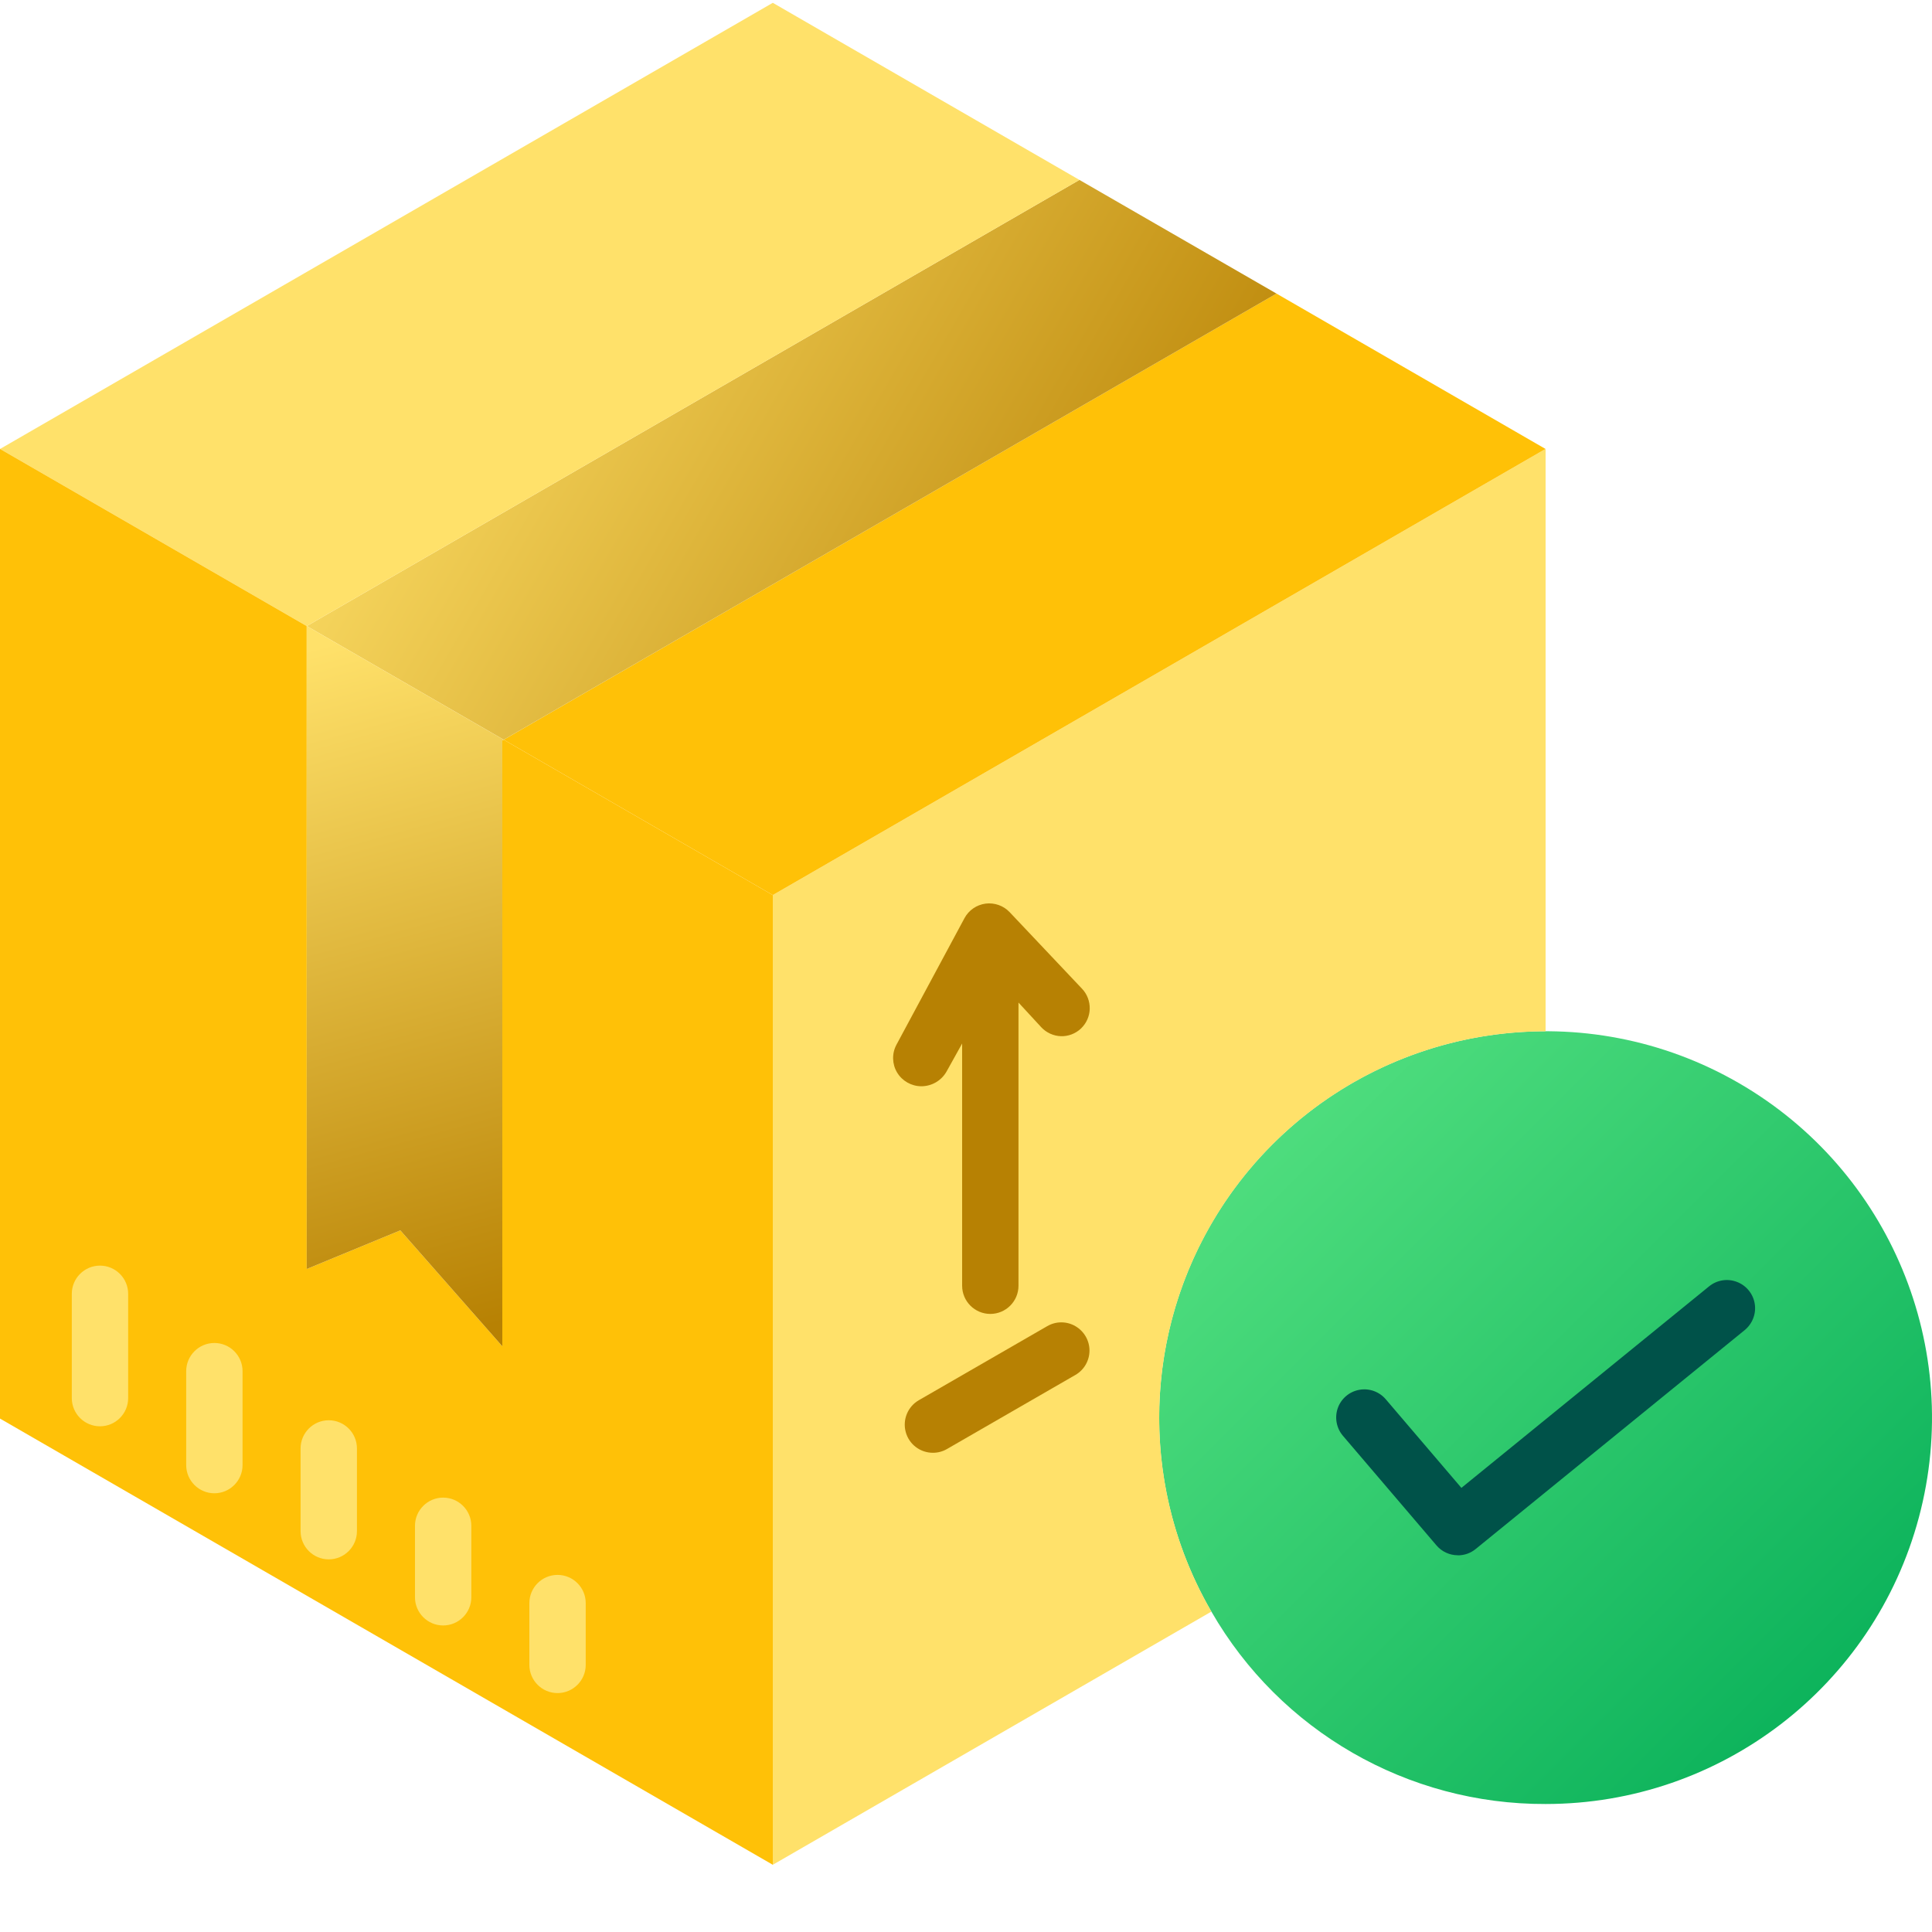
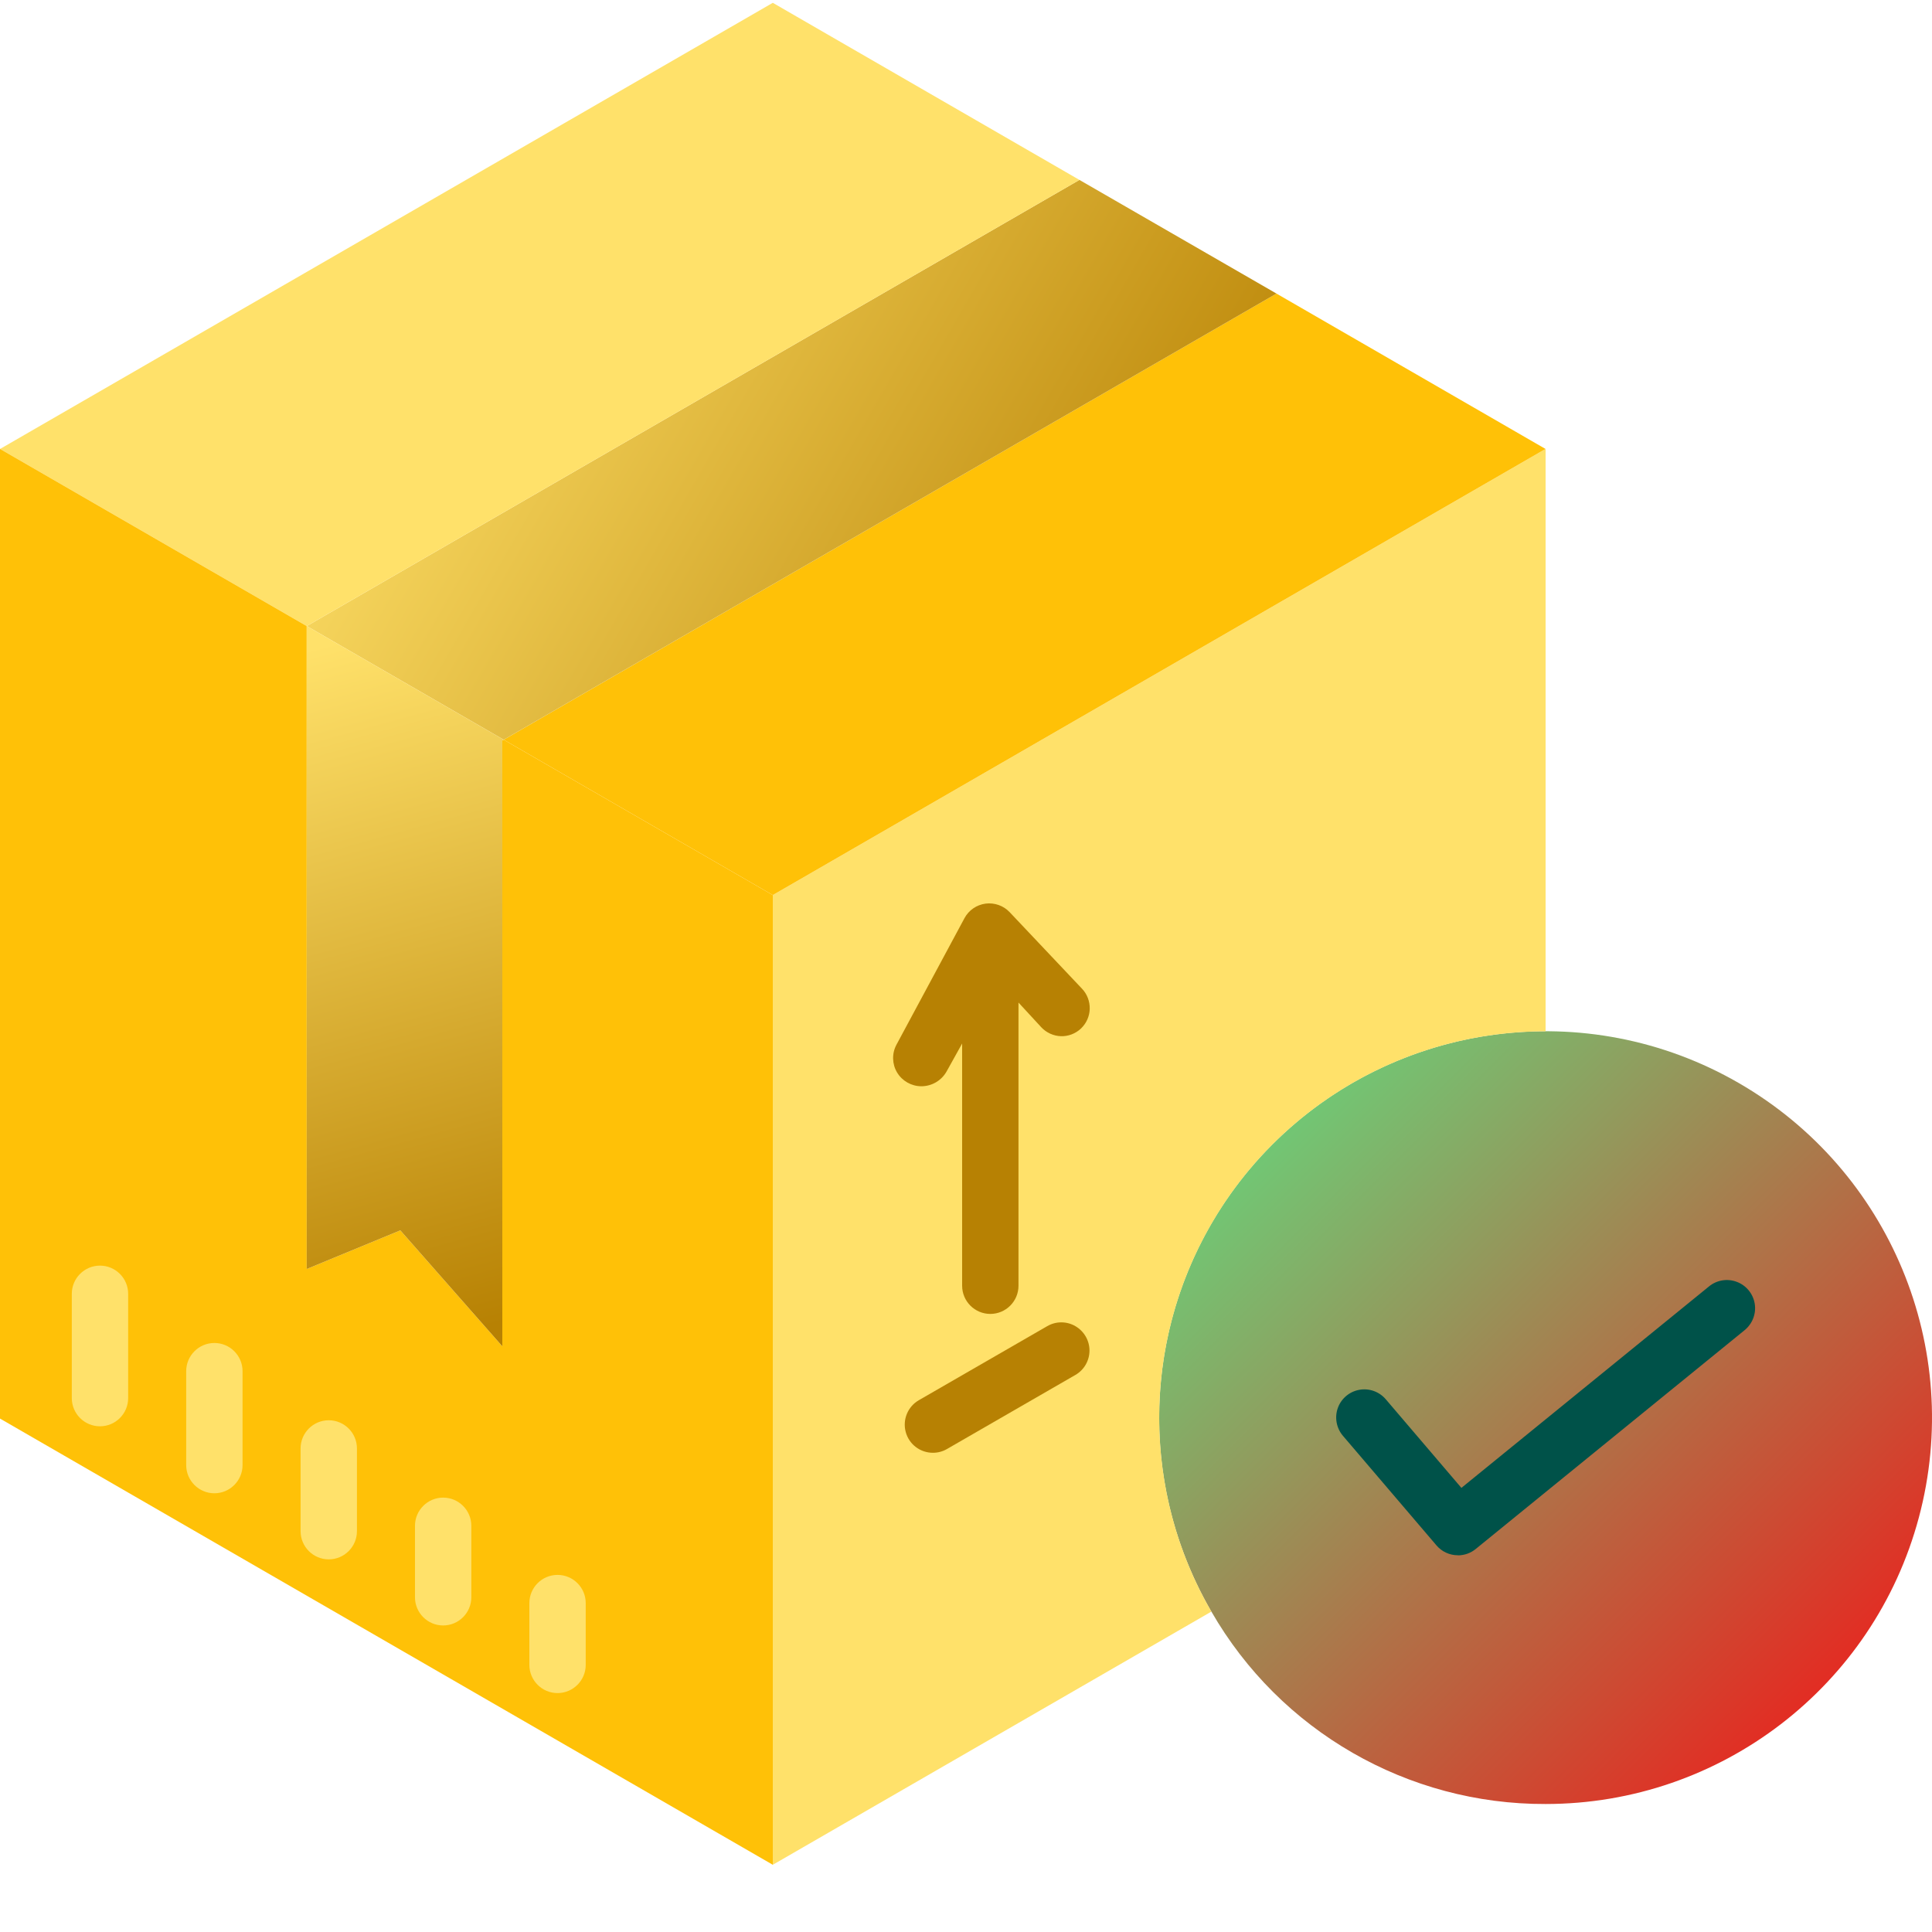
<svg xmlns="http://www.w3.org/2000/svg" xmlns:xlink="http://www.w3.org/1999/xlink" height="24" viewBox="0 0 24 24" width="24">
  <linearGradient id="a" x1="0%" x2="100%" y1=".004%" y2="99.996%">
    <stop offset="0" stop-color="#5be584" />
-     <stop offset="1" stop-color="#00ab55" />
+     <stop offset="1" stop-color="#F90E13" />
  </linearGradient>
  <linearGradient id="b">
    <stop offset="0" stop-color="#ffe16a" />
    <stop offset="1" stop-color="#b78103" />
  </linearGradient>
  <linearGradient id="c" x1="0%" x2="100%" xlink:href="#b" y1="33.335%" y2="66.665%" />
  <linearGradient id="d" x1="46.26%" x2="53.74%" xlink:href="#b" y1="0%" y2="100%" />
  <g fill="none" fill-rule="evenodd">
    <path d="m15.048 20.02c-1.091-1.88-.782-4.258.752-5.798 1.534-1.539 3.912-1.856 5.795-.771 1.883 1.085 2.803 3.299 2.242 5.399-.561 2.1-2.463 3.56-4.637 3.56-1.713.006-3.298-.906-4.152-2.391z" fill="url(#a)" />
    <path d="m19.2 5.577v7.234c-1.717 0-3.303.917-4.159 2.405-.857 1.488-.854 3.319.007 4.804l-5.448 3.145v-12.046l9.599-5.542z" fill="#ffe16a" />
    <path d="m9.6 11.119-3.343-1.93 9.6-5.542 3.342 1.93z" fill="#ffc107" />
    <path d="m15.857 3.647-9.6 5.542-2.446-1.412 9.598-5.542z" fill="url(#c)" />
    <path d="m9.6.035 3.809 2.2-9.598 5.542h-.001l-3.809-2.2z" fill="#ffe16a" />
    <path d="m9.6 11.119v12.046l-9.6-5.543v-12.045h.001l3.809 2.2v7.987l1.163-.48 1.267 1.44v-7.525l.017-.01z" fill="#ffc107" />
    <path d="m6.257 9.189-.017.01v7.525l-1.267-1.44-1.163.48v-7.987h.001z" fill="url(#d)" />
    <path d="m1.242 17.718c-.193 0-.35-.157-.35-.35v-1.296c0-.193.157-.35.35-.35s.35.157.35.35v1.296c0 .193-.157.35-.35.35zm1.421.832c-.193 0-.35-.157-.35-.35v-1.167c0-.193.157-.35.35-.35s.35.157.35.35v1.167c0 .193-.157.35-.35.35zm1.421.821c-.193 0-.35-.157-.35-.35v-1.028c0-.193.157-.35.35-.35s.35.157.35.35v1.028c0 .193-.157.35-.35.35zm1.421.821c-.193 0-.35-.157-.35-.35v-.888c0-.193.157-.35.35-.35s.35.157.35.35v.888c0 .193-.157.35-.35.35zm1.421.84c-.193 0-.35-.157-.35-.35v-.768c0-.193.157-.35.35-.35s.35.157.35.35v.768c0 .193-.157.35-.35.35z" fill="#ffe16a" />
    <path d="m11.589 18.047c-.159 0-.297-.106-.338-.259-.041-.153.026-.315.163-.394l1.595-.92c.108-.063.242-.063.35 0.0.108.063.175.178.175.303 0 .125-.067.241-.175.303l-1.595.92c-.053.031-.113.047-.175.047z" fill="#b78103" />
    <path d="m18.11 19.32c-.103 0-.2-.045-.266-.123l-1.16-1.359c-.082-.095-.107-.227-.066-.345s.144-.206.267-.228c.124-.023.25.023.331.119l.938 1.099 3.075-2.502c.097-.08.229-.102.347-.057.117.044.202.148.222.272s-.029.249-.126.328l-3.34 2.718c-.062.051-.14.079-.221.079z" fill="#005249" fill-rule="nonzero" />
    <path d="m12.543 11.332c-.077-.082-.189-.121-.3-.107-.111.015-.209.082-.262.181l-.845 1.572c-.058.108-.055.24.008.345s.177.17.3.171c.131 0.0.251-.07.315-.184l.193-.347v3.009c0 .193.157.35.35.35s.35-.157.35-.35v-3.518l.284.308c.063.067.151.107.243.11s.182-.032.249-.095c.067-.064.107-.152.109-.245.002-.093-.032-.183-.096-.25z" fill="#b78103" />
  </g>
</svg>
